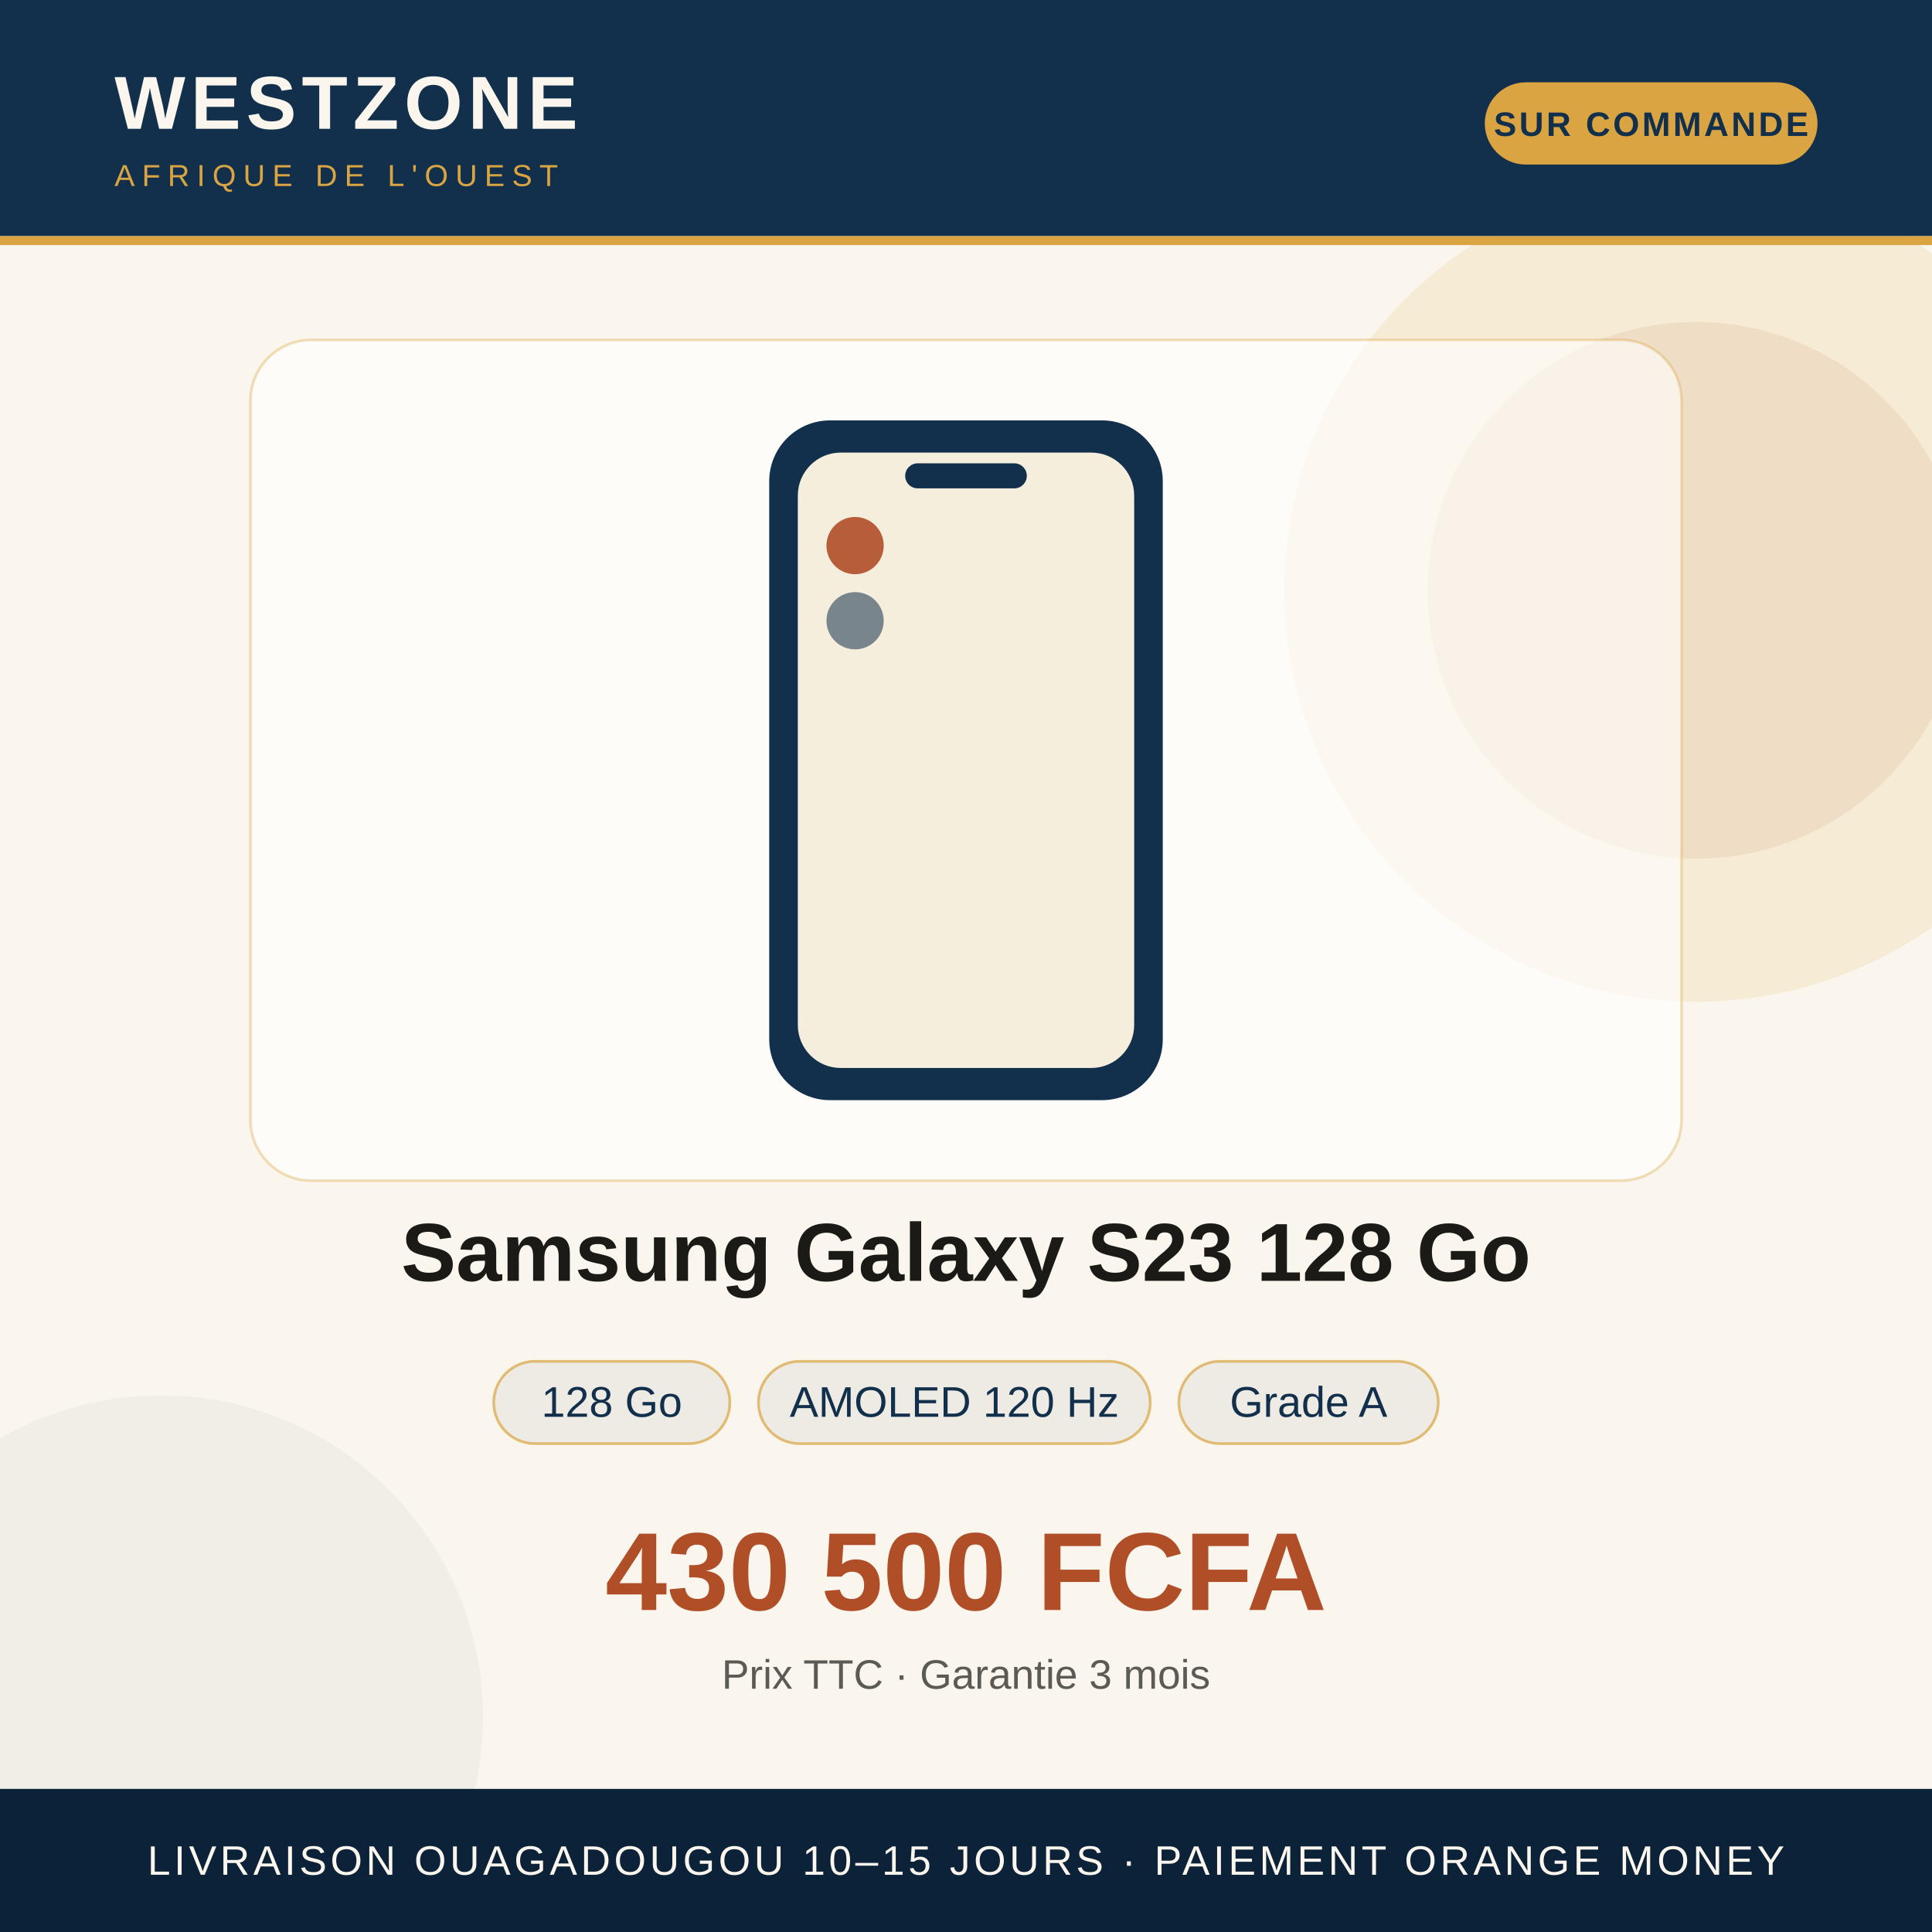
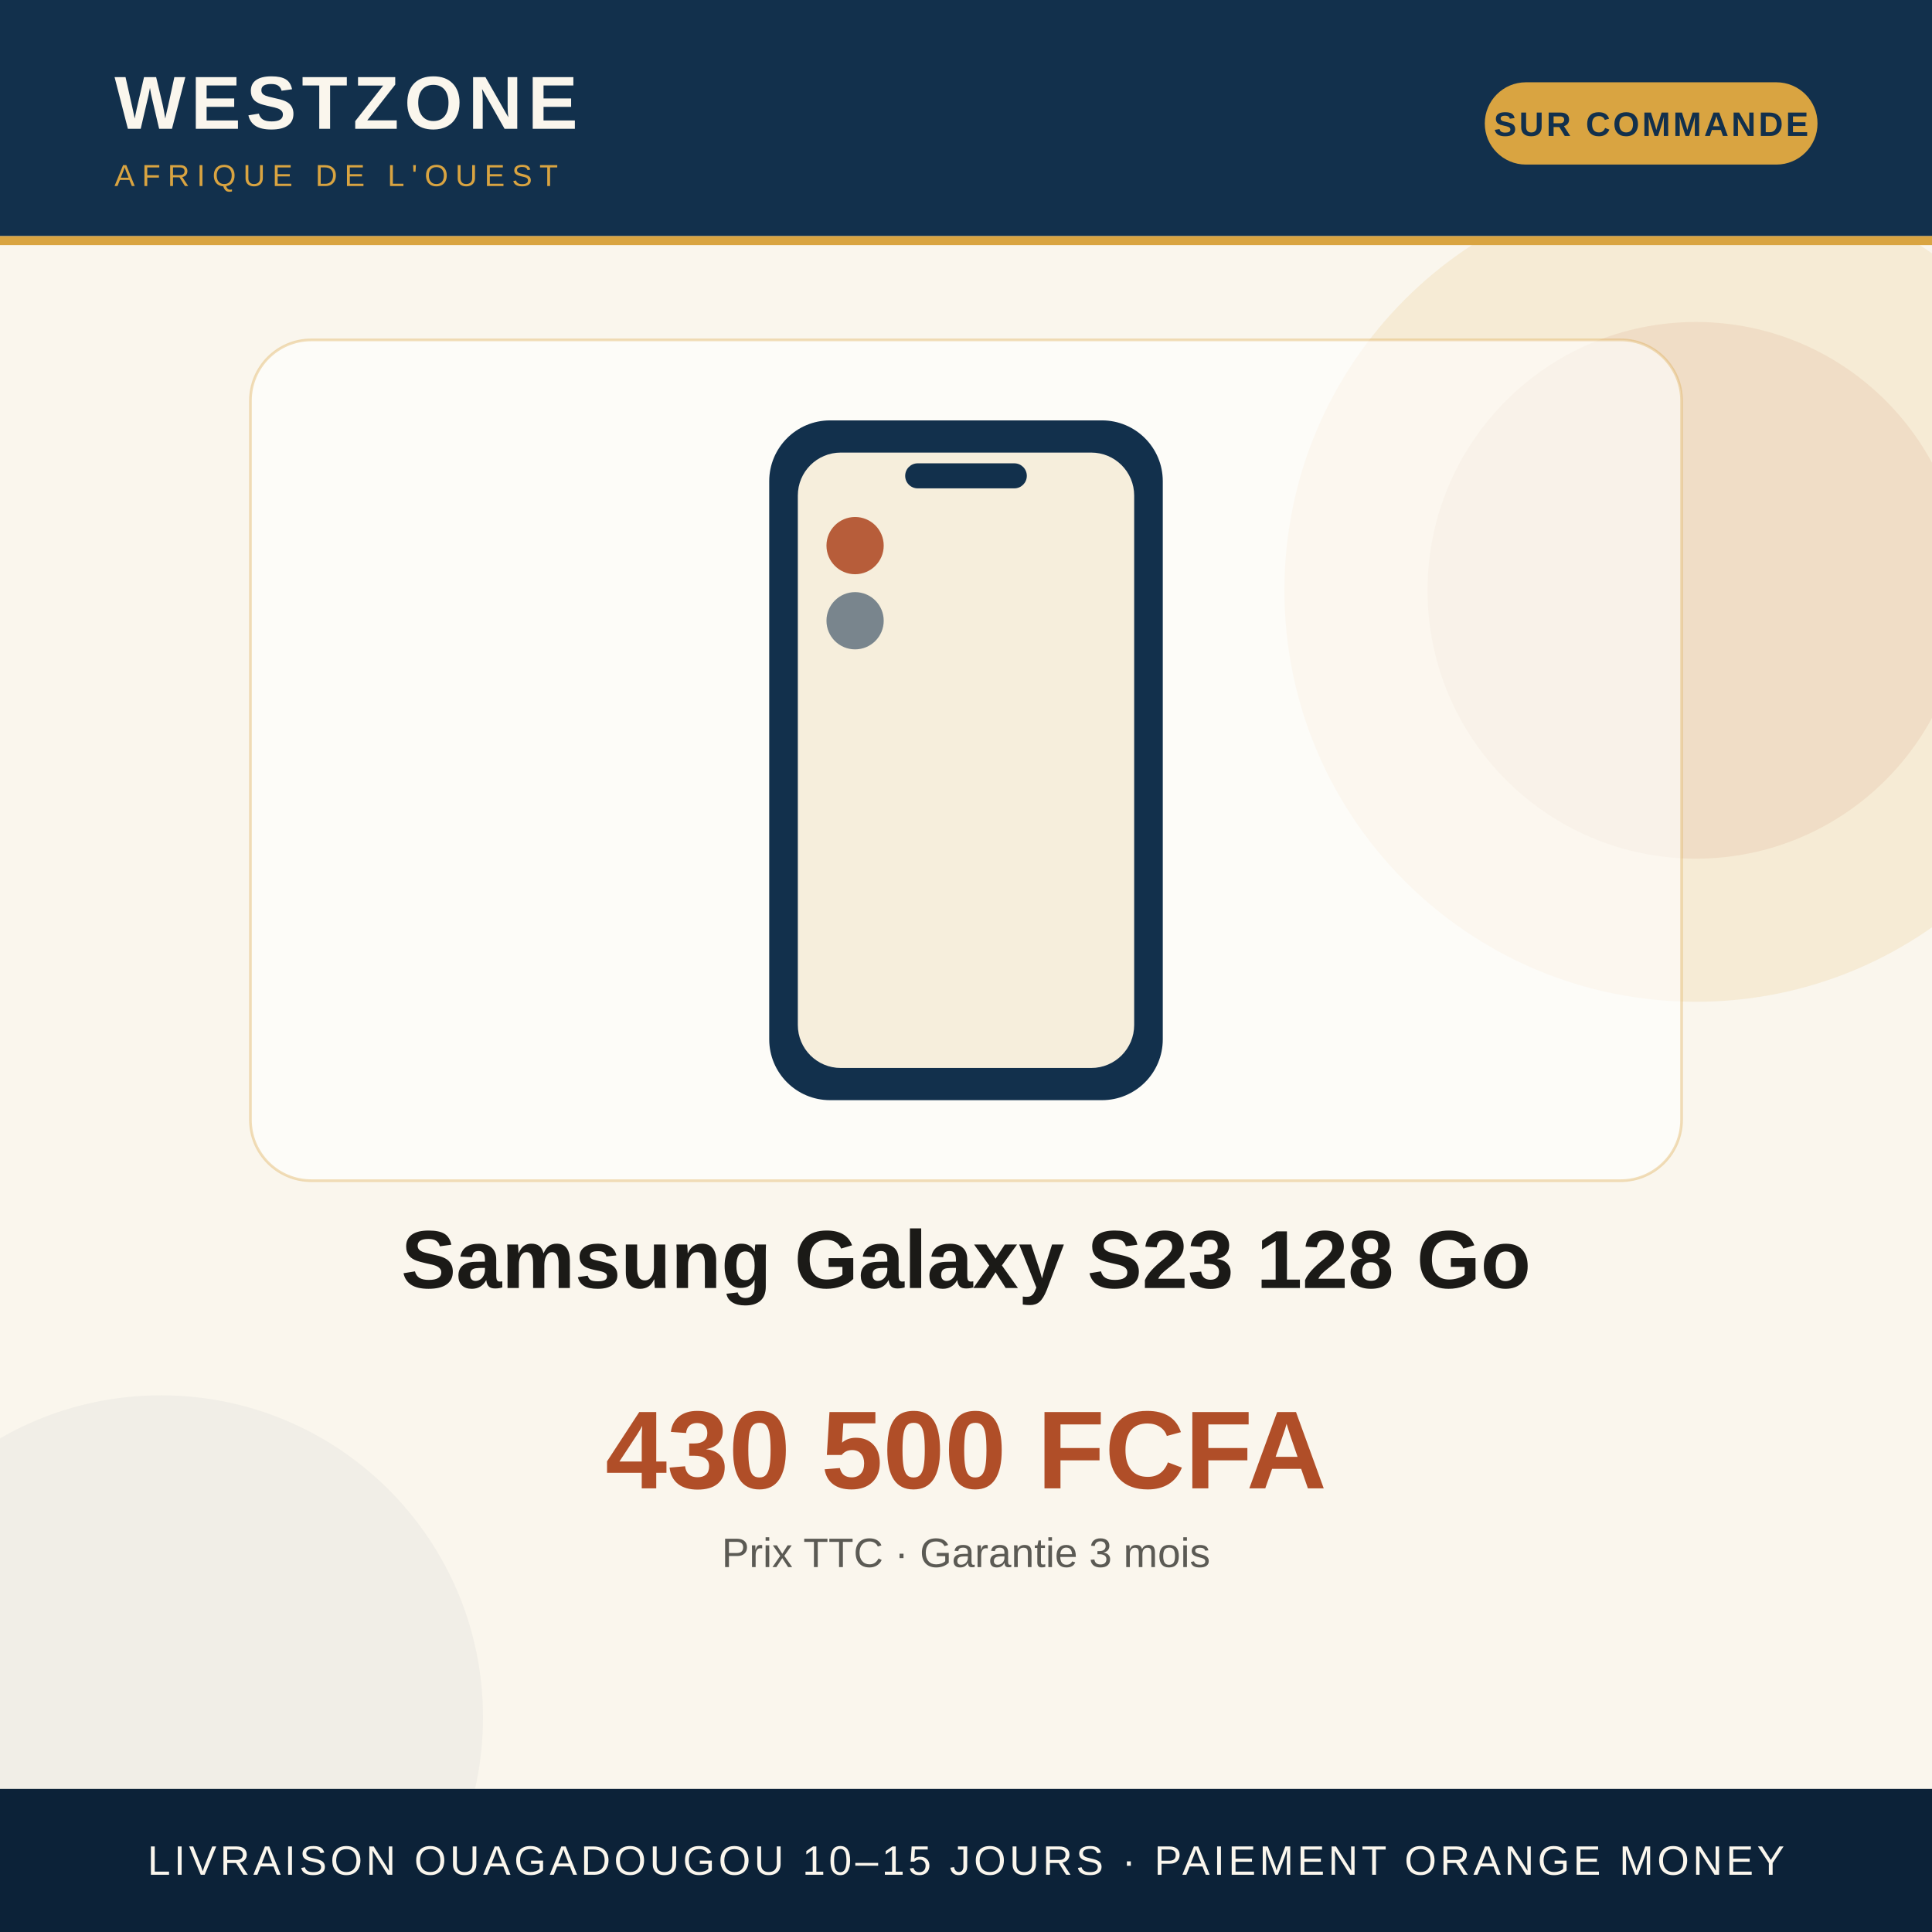
<svg xmlns="http://www.w3.org/2000/svg" width="1080" height="1080" viewBox="0 0 1080 1080">
  <defs>
    <clipPath id="belowHeader">
      <rect x="0" y="132" width="1080" height="868" />
    </clipPath>
  </defs>
  <rect width="1080" height="1080" fill="#FAF6ED" />
  <g clip-path="url(#belowHeader)">
    <circle cx="948" cy="330" r="230" fill="#D9A441" opacity="0.14" />
    <circle cx="948" cy="330" r="150" fill="#B04E28" opacity="0.09" />
    <circle cx="90" cy="960" r="180" fill="#12304C" opacity="0.04" />
  </g>
  <rect x="140" y="190" width="800" height="470" rx="34" fill="#FFFFFF" opacity="0.62" />
  <rect x="140" y="190" width="800" height="470" rx="34" fill="none" stroke="#D9A441" stroke-width="1.5" opacity="0.35" />
  <g transform="translate(540 425)">
    <rect x="-110" y="-190" width="220" height="380" rx="34" fill="#12304C" />
    <rect x="-94" y="-172" width="188" height="344" rx="24" fill="#FAF6ED" />
    <rect x="-94" y="-172" width="188" height="344" rx="24" fill="#D9A441" opacity="0.10" />
    <rect x="-34" y="-166" width="68" height="14" rx="7" fill="#12304C" />
    <circle cx="-62" cy="-120" r="16" fill="#B04E28" opacity="0.9" />
    <circle cx="-62" cy="-78" r="16" fill="#12304C" opacity="0.55" />
  </g>
-   <text x="540" y="716" text-anchor="middle" font-family="Arial, Helvetica, sans-serif" font-size="46" font-weight="700" fill="#1B1A17">Samsung Galaxy S23 128 Go</text>
-   <rect x="276" y="761" width="132" height="46" rx="23" fill="#12304C" opacity="0.055" />
-   <rect x="276" y="761" width="132" height="46" rx="23" fill="none" stroke="#D9A441" stroke-width="1.5" opacity="0.7" />
-   <text x="342" y="792" text-anchor="middle" font-family="Arial, Helvetica, sans-serif" font-size="24" fill="#12304C">128 Go</text>
-   <rect x="424" y="761" width="219" height="46" rx="23" fill="#12304C" opacity="0.055" />
-   <rect x="424" y="761" width="219" height="46" rx="23" fill="none" stroke="#D9A441" stroke-width="1.5" opacity="0.7" />
-   <text x="533.5" y="792" text-anchor="middle" font-family="Arial, Helvetica, sans-serif" font-size="24" fill="#12304C">AMOLED 120 Hz</text>
-   <rect x="659" y="761" width="145" height="46" rx="23" fill="#12304C" opacity="0.055" />
-   <rect x="659" y="761" width="145" height="46" rx="23" fill="none" stroke="#D9A441" stroke-width="1.5" opacity="0.7" />
-   <text x="731.5" y="792" text-anchor="middle" font-family="Arial, Helvetica, sans-serif" font-size="24" fill="#12304C">Grade A</text>
-   <text x="540" y="900" text-anchor="middle" font-family="Arial, Helvetica, sans-serif" font-size="62" font-weight="700" fill="#B04E28">430 500 FCFA</text>
-   <text x="540" y="944" text-anchor="middle" font-family="Arial, Helvetica, sans-serif" font-size="23" fill="#5B5A54">Prix TTC · Garantie 3 mois</text>
+   <text x="540" y="720" text-anchor="middle" font-family="Arial, Helvetica, sans-serif" font-size="46" font-weight="700" fill="#1B1A17">Samsung Galaxy S23 128 Go</text>
+   <text x="540" y="832" text-anchor="middle" font-family="Arial, Helvetica, sans-serif" font-size="62" font-weight="700" fill="#B04E28">430 500 FCFA</text>
+   <text x="540" y="876" text-anchor="middle" font-family="Arial, Helvetica, sans-serif" font-size="23" fill="#5B5A54">Prix TTC · Garantie 3 mois</text>
  <rect width="1080" height="132" fill="#12304C" />
  <rect y="132" width="1080" height="5" fill="#D9A441" />
  <text x="64" y="72" font-family="Arial, Helvetica, sans-serif" font-size="42" font-weight="700" letter-spacing="3" fill="#FAF6ED">WESTZONE</text>
  <text x="64" y="104" font-family="Arial, Helvetica, sans-serif" font-size="17" letter-spacing="4" fill="#D9A441">AFRIQUE DE L'OUEST</text>
  <rect x="830" y="46" width="186" height="46" rx="23" fill="#D9A441" />
  <text x="923" y="76" text-anchor="middle" font-family="Arial, Helvetica, sans-serif" font-size="19" font-weight="700" letter-spacing="1.5" fill="#12304C">SUR COMMANDE</text>
  <rect y="1000" width="1080" height="80" fill="#0C2238" />
  <text x="540" y="1048" text-anchor="middle" font-family="Arial, Helvetica, sans-serif" font-size="23" letter-spacing="2" fill="#FAF6ED">LIVRAISON OUAGADOUGOU 10–15 JOURS · PAIEMENT ORANGE MONEY</text>
</svg>
